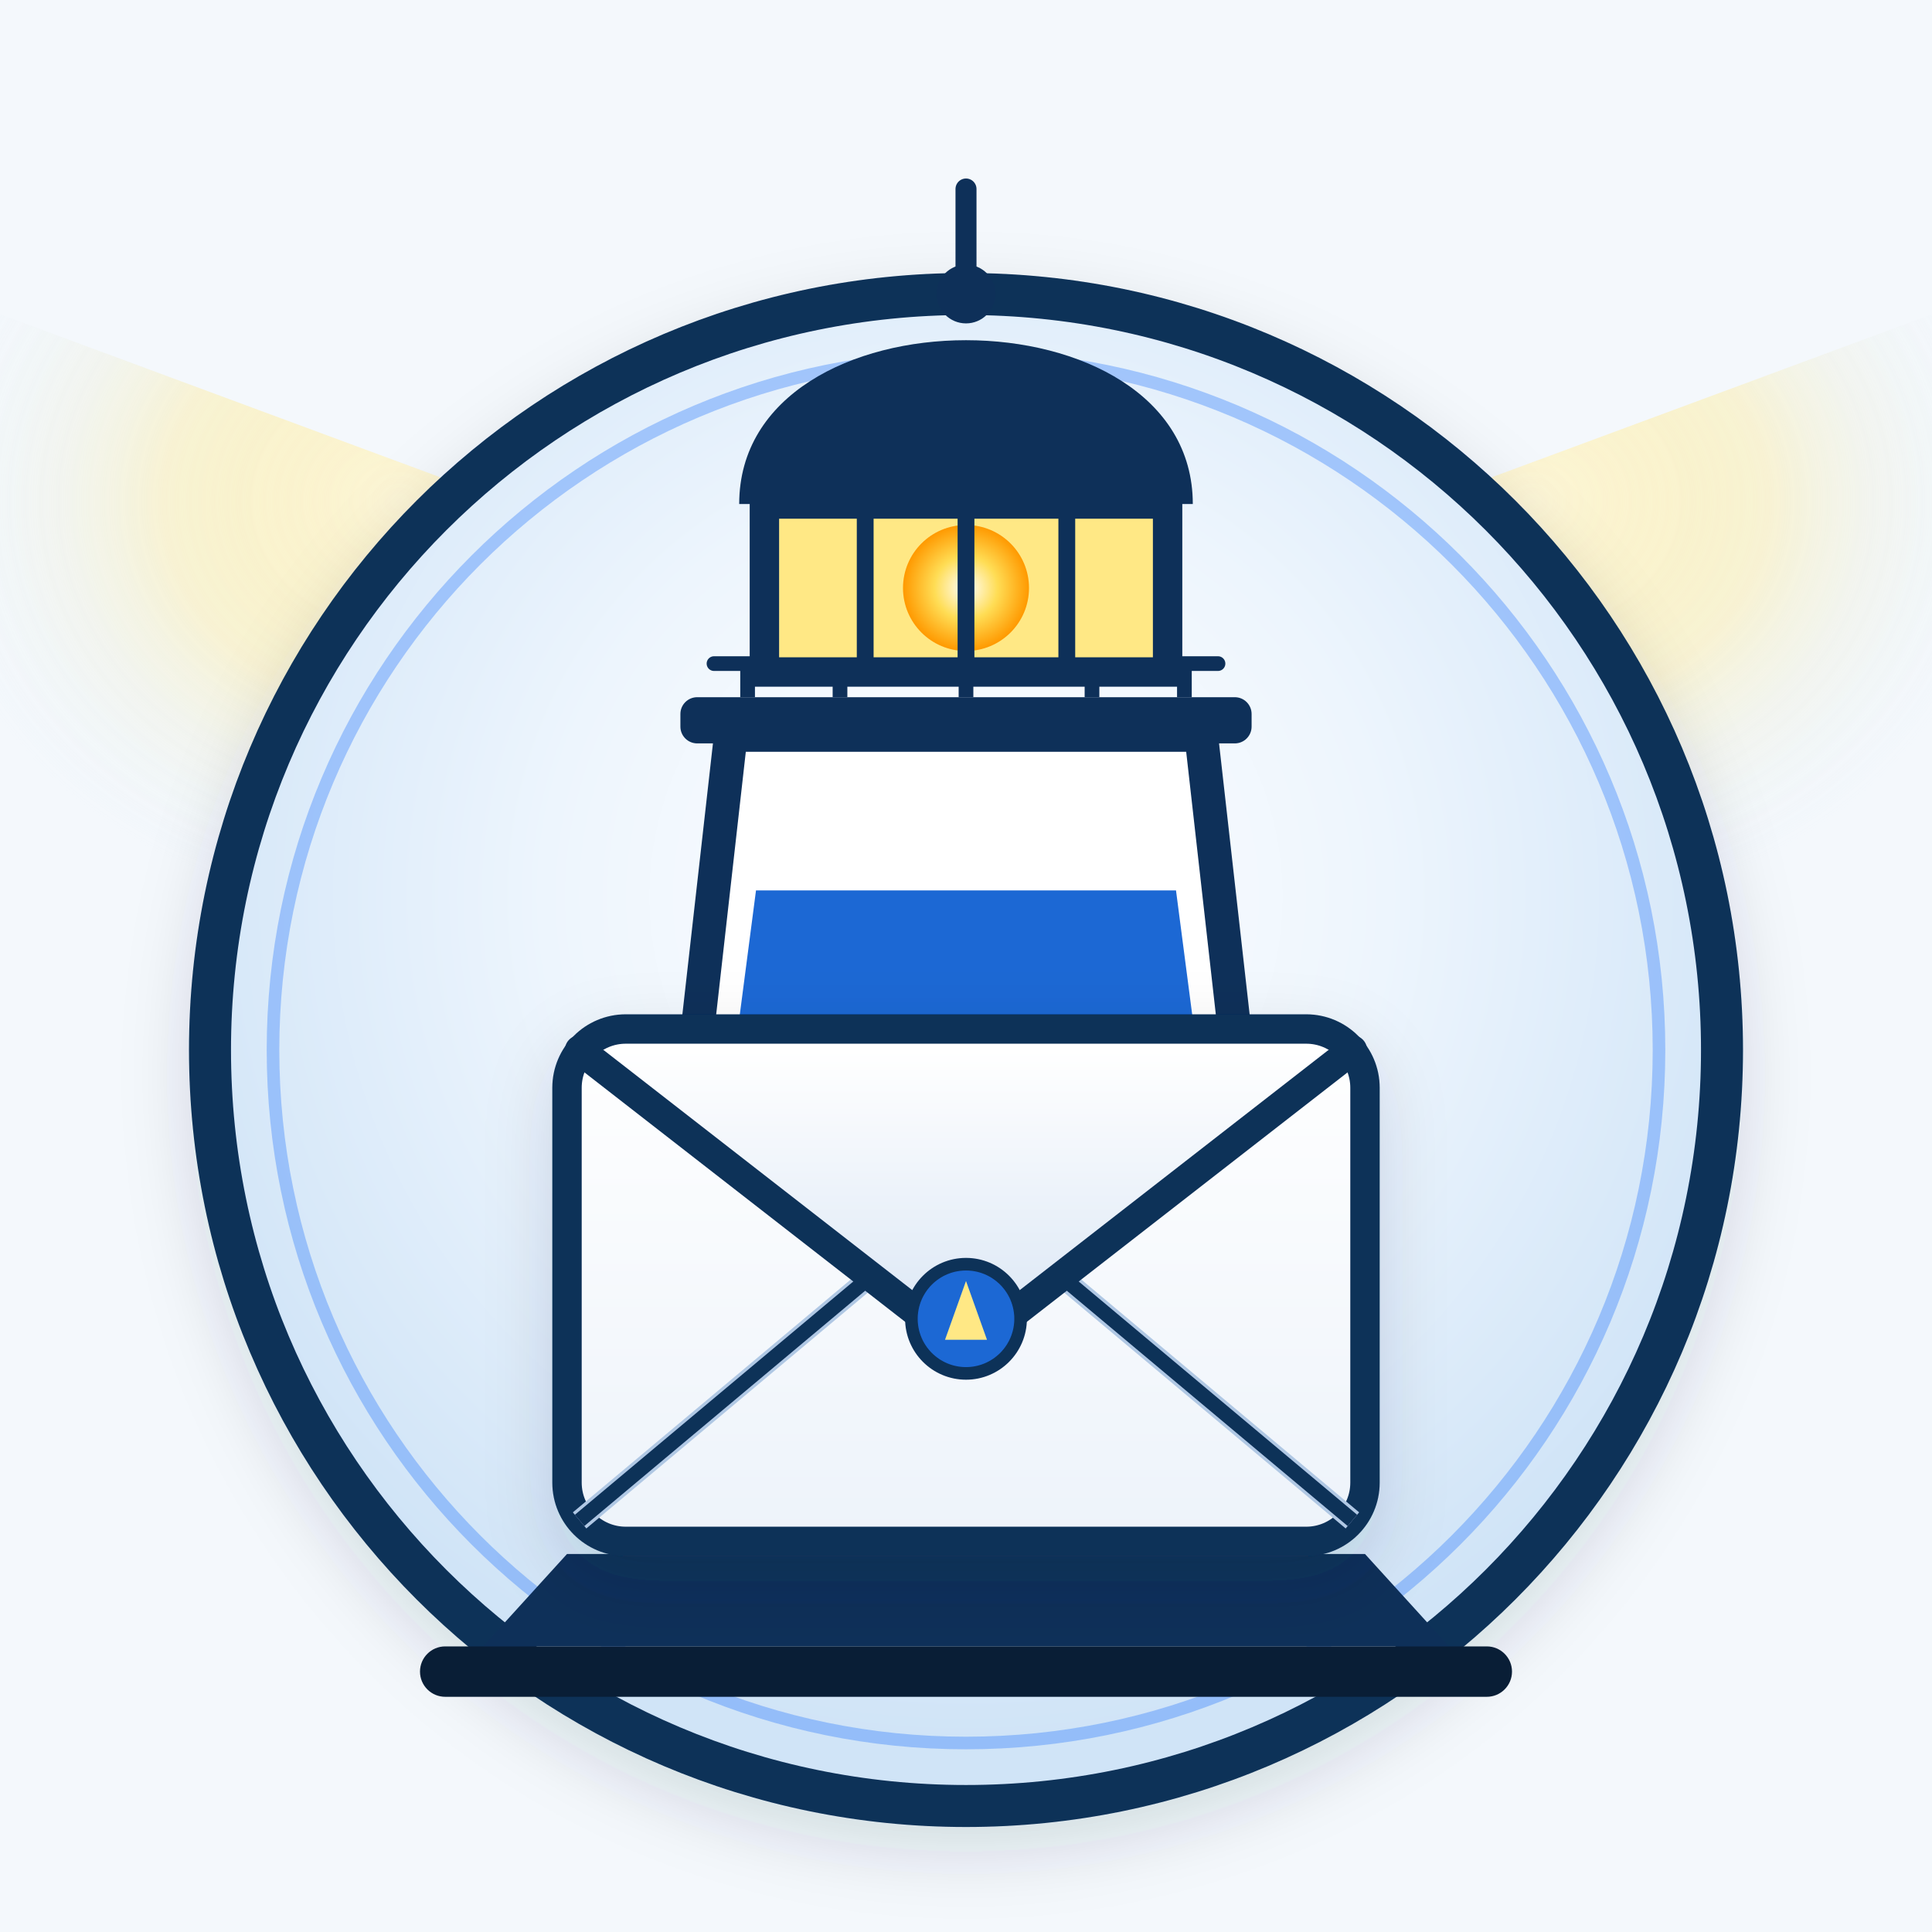
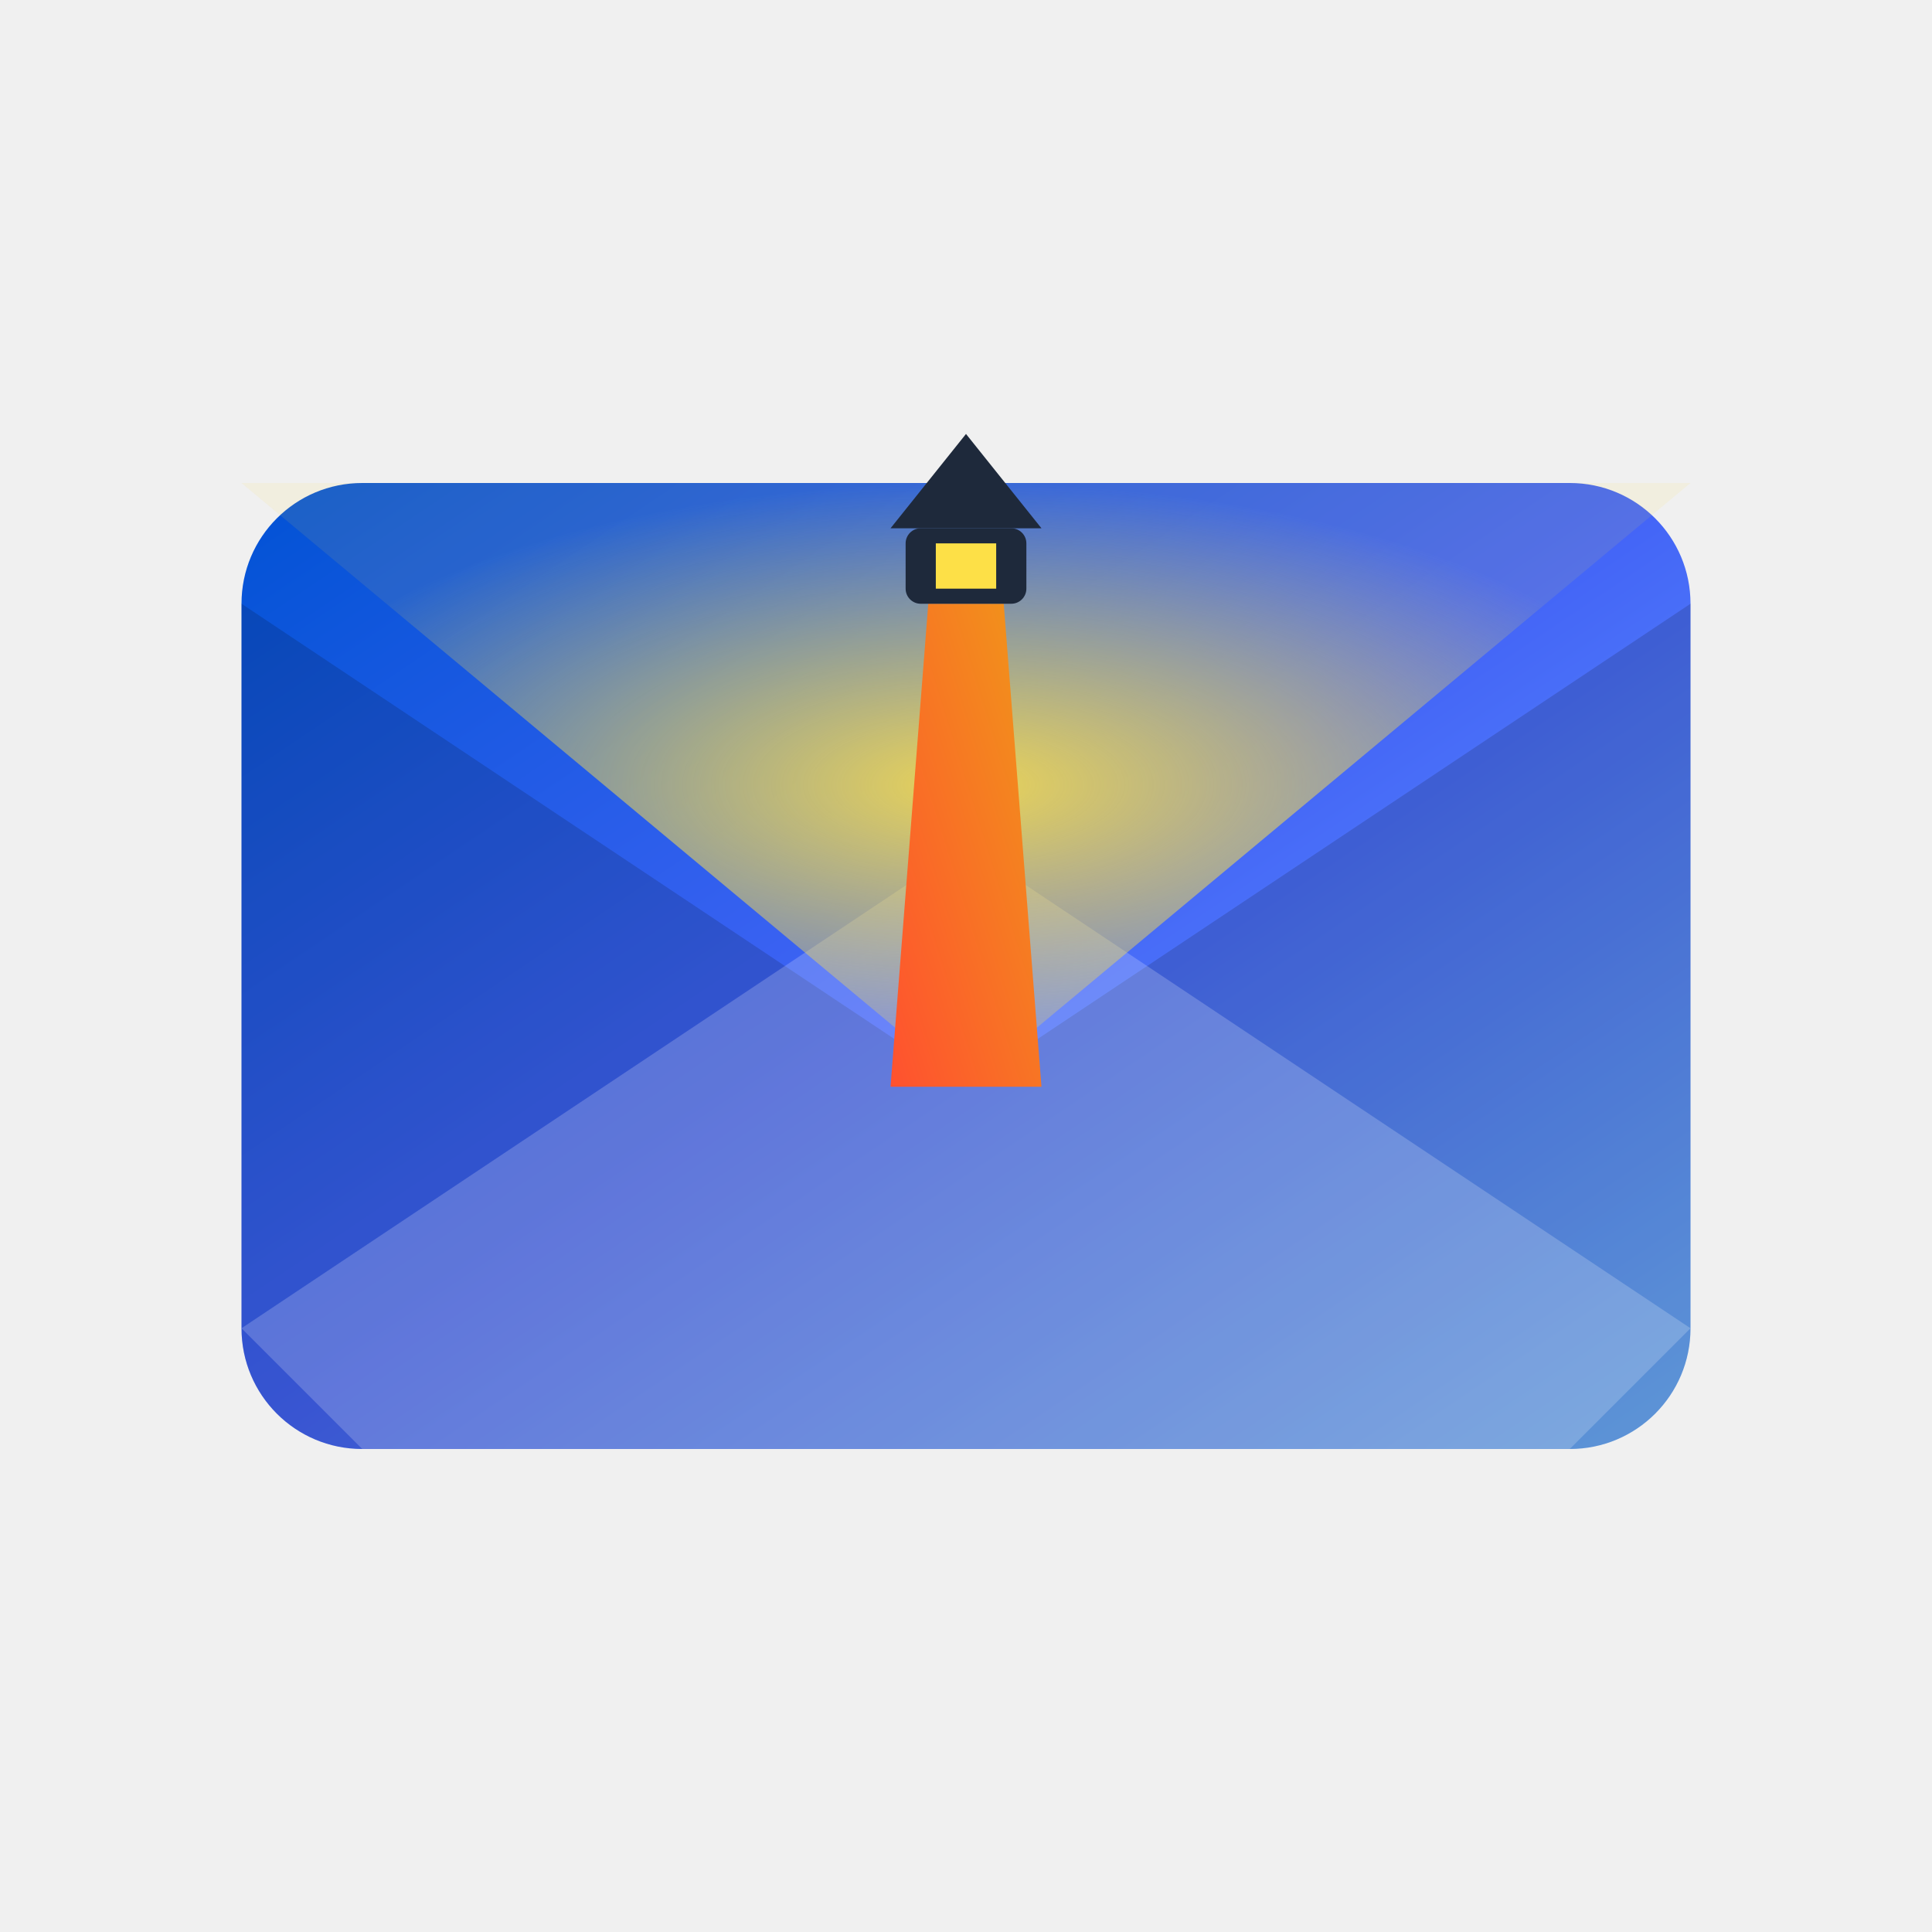
- <svg xmlns="http://www.w3.org/2000/svg" viewBox="170 40 460 460" width="460" height="460">
+ <svg xmlns="http://www.w3.org/2000/svg" viewBox="0 0 512 512">
  <defs>
-     <radialGradient id="skyGlow" cx="50%" cy="40%" r="55%">
-       <stop offset="0%" stop-color="#FFFFFF" />
-       <stop offset="50%" stop-color="#EDF5FD" />
-       <stop offset="100%" stop-color="#D0E4F7" />
+     <linearGradient id="blueGrad" x1="0%" y1="0%" x2="100%" y2="100%">
+       <stop offset="0%" stop-color="#0052D4" />
+       <stop offset="50%" stop-color="#4364F7" />
+       <stop offset="100%" stop-color="#6FB1FC" />
+     </linearGradient>
+     <linearGradient id="orangeGrad" x1="0%" y1="100%" x2="100%" y2="0%">
+       <stop offset="0%" stop-color="#FF512F" />
+       <stop offset="100%" stop-color="#F09819" />
+     </linearGradient>
+     <radialGradient id="glow" cx="50%" cy="50%" r="50%">
+       <stop offset="0%" stop-color="#FDE047" stop-opacity="0.9" />
+       <stop offset="100%" stop-color="#FDE047" stop-opacity="0.1" />
    </radialGradient>
-     <radialGradient id="beaconLight" cx="50%" cy="26%" r="42%">
-       <stop offset="0%" stop-color="#FFF5CC" stop-opacity="0.9" />
-       <stop offset="50%" stop-color="#FFE885" stop-opacity="0.4" />
-       <stop offset="100%" stop-color="#D0E4F7" stop-opacity="0" />
-     </radialGradient>
-     <radialGradient id="lampBulb" cx="50%" cy="50%" r="50%">
-       <stop offset="0%" stop-color="#FFFFFF" />
-       <stop offset="50%" stop-color="#FFDD55" />
-       <stop offset="100%" stop-color="#FF9900" />
-     </radialGradient>
-     <linearGradient id="mailBodyGrad" x1="0%" y1="0%" x2="0%" y2="100%">
-       <stop offset="0%" stop-color="#FFFFFF" />
-       <stop offset="100%" stop-color="#EDF3FA" />
-     </linearGradient>
-     <linearGradient id="flapGrad" x1="0%" y1="0%" x2="0%" y2="100%">
-       <stop offset="0%" stop-color="#FFFFFF" />
-       <stop offset="100%" stop-color="#DBE7F5" />
-     </linearGradient>
-     <filter id="softShadow" x="-20%" y="-20%" width="140%" height="140%">
-       <feDropShadow dx="0" dy="6" stdDeviation="8" flood-color="#0A2540" flood-opacity="0.14" />
-     </filter>
  </defs>
-   <rect width="800" height="800" rx="40" fill="#F4F8FC" />
-   <g opacity="0.85">
-     <polygon points="400,200 130,100 170,330" fill="url(#beaconLight)" />
-     <polygon points="400,200 670,100 630,330" fill="url(#beaconLight)" />
-   </g>
-   <circle cx="400" cy="290" r="180" fill="url(#skyGlow)" stroke="#0E3059" stroke-width="10" filter="url(#softShadow)" />
-   <circle cx="400" cy="290" r="165" fill="none" stroke="#2575FC" stroke-width="3" stroke-opacity="0.35" />
-   <path d="M305 410 L495 410 L515 432 L285 432 Z" fill="#0E3059" />
-   <rect x="270" y="432" width="260" height="12" rx="6" fill="#091E36" />
-   <path d="M344 215 L456 215 L478 410 L322 410 Z" fill="#FFFFFF" stroke="#0E3059" stroke-width="8" stroke-linejoin="round" />
-   <path d="M350 252 L450 252 L456 298 L344 298 Z" fill="#1C68D4" />
-   <path d="M332 355 L468 355 L474 398 L326 398 Z" fill="#1C68D4" />
-   <path d="M384 410 L384 385 Q400 372 416 385 L416 410 Z" fill="#0E3059" />
-   <rect x="332" y="206" width="136" height="11" rx="4" fill="#0E3059" />
-   <line x1="348" y1="198" x2="348" y2="206" stroke="#0E3059" stroke-width="3.5" />
-   <line x1="370" y1="198" x2="370" y2="206" stroke="#0E3059" stroke-width="3.5" />
-   <line x1="400" y1="198" x2="400" y2="206" stroke="#0E3059" stroke-width="3.5" />
-   <line x1="430" y1="198" x2="430" y2="206" stroke="#0E3059" stroke-width="3.5" />
-   <line x1="452" y1="198" x2="452" y2="206" stroke="#0E3059" stroke-width="3.5" />
-   <line x1="340" y1="198" x2="460" y2="198" stroke="#0E3059" stroke-width="3.5" stroke-linecap="round" />
-   <rect x="352" y="160" width="96" height="40" fill="#FFE885" stroke="#0E3059" stroke-width="7" />
-   <circle cx="400" cy="180" r="15" fill="url(#lampBulb)" />
-   <line x1="376" y1="160" x2="376" y2="200" stroke="#0E3059" stroke-width="4" />
-   <line x1="400" y1="160" x2="400" y2="200" stroke="#0E3059" stroke-width="4" />
-   <line x1="424" y1="160" x2="424" y2="200" stroke="#0E3059" stroke-width="4" />
-   <path d="M346 160 C346 108 454 108 454 160 Z" fill="#0E3059" />
-   <circle cx="400" cy="110" r="7" fill="#0E3059" />
-   <line x1="400" y1="110" x2="400" y2="85" stroke="#0E3059" stroke-width="5" stroke-linecap="round" />
-   <g filter="url(#softShadow)">
-     <rect x="305" y="285" width="190" height="122" rx="14" fill="url(#mailBodyGrad)" stroke="#0E3059" stroke-width="7" />
-     <path d="M308 402 L382 340 L400 351 L418 340 L492 402" fill="none" stroke="#B0C8E4" stroke-width="5" stroke-linejoin="round" />
-     <path d="M308 402 L382 340 L400 351 L418 340 L492 402" fill="none" stroke="#0E3059" stroke-width="3.5" stroke-linejoin="round" />
-     <path d="M308 290 L389 353 Q400 361 411 353 L492 290" fill="url(#flapGrad)" stroke="#0E3059" stroke-width="7" stroke-linejoin="round" stroke-linecap="round" />
-     <circle cx="400" cy="354" r="13" fill="#1C68D4" stroke="#0E3059" stroke-width="3" />
-     <polygon points="400,345 405,359 395,359" fill="#FFE885" />
+   <g>
+     <path d="M64 160 C64 142.3 78.3 128 96 128 L416 128 C433.7 128 448 142.3 448 160 L448 352 C448 369.7 433.7 384 416 384 L96 384 C78.3 384 64 369.7 64 352 L64 160 Z" fill="url(#blueGrad)" />
+     <path d="M64 160 L256 288 L448 160 L448 352 C448 369.7 433.7 384 416 384 L96 384 C78.3 384 64 369.7 64 352 Z" fill="#000000" fill-opacity="0.15" />
+     <path d="M64 352 L256 224 L448 352 L416 384 L96 384 Z" fill="#ffffff" fill-opacity="0.2" />
+     <path d="M64 128 L256 288 L448 128 Z" fill="url(#glow)" />
+     <path d="M236 288 L276 288 L266 160 L246 160 Z" fill="url(#orangeGrad)" />
+     <rect x="240" y="140" width="32" height="20" rx="4" fill="#1E293B" />
+     <rect x="248" y="144" width="16" height="12" fill="#FDE047" />
+     <path d="M236 140 L276 140 L256 115 Z" fill="#1E293B" />
  </g>
</svg>
